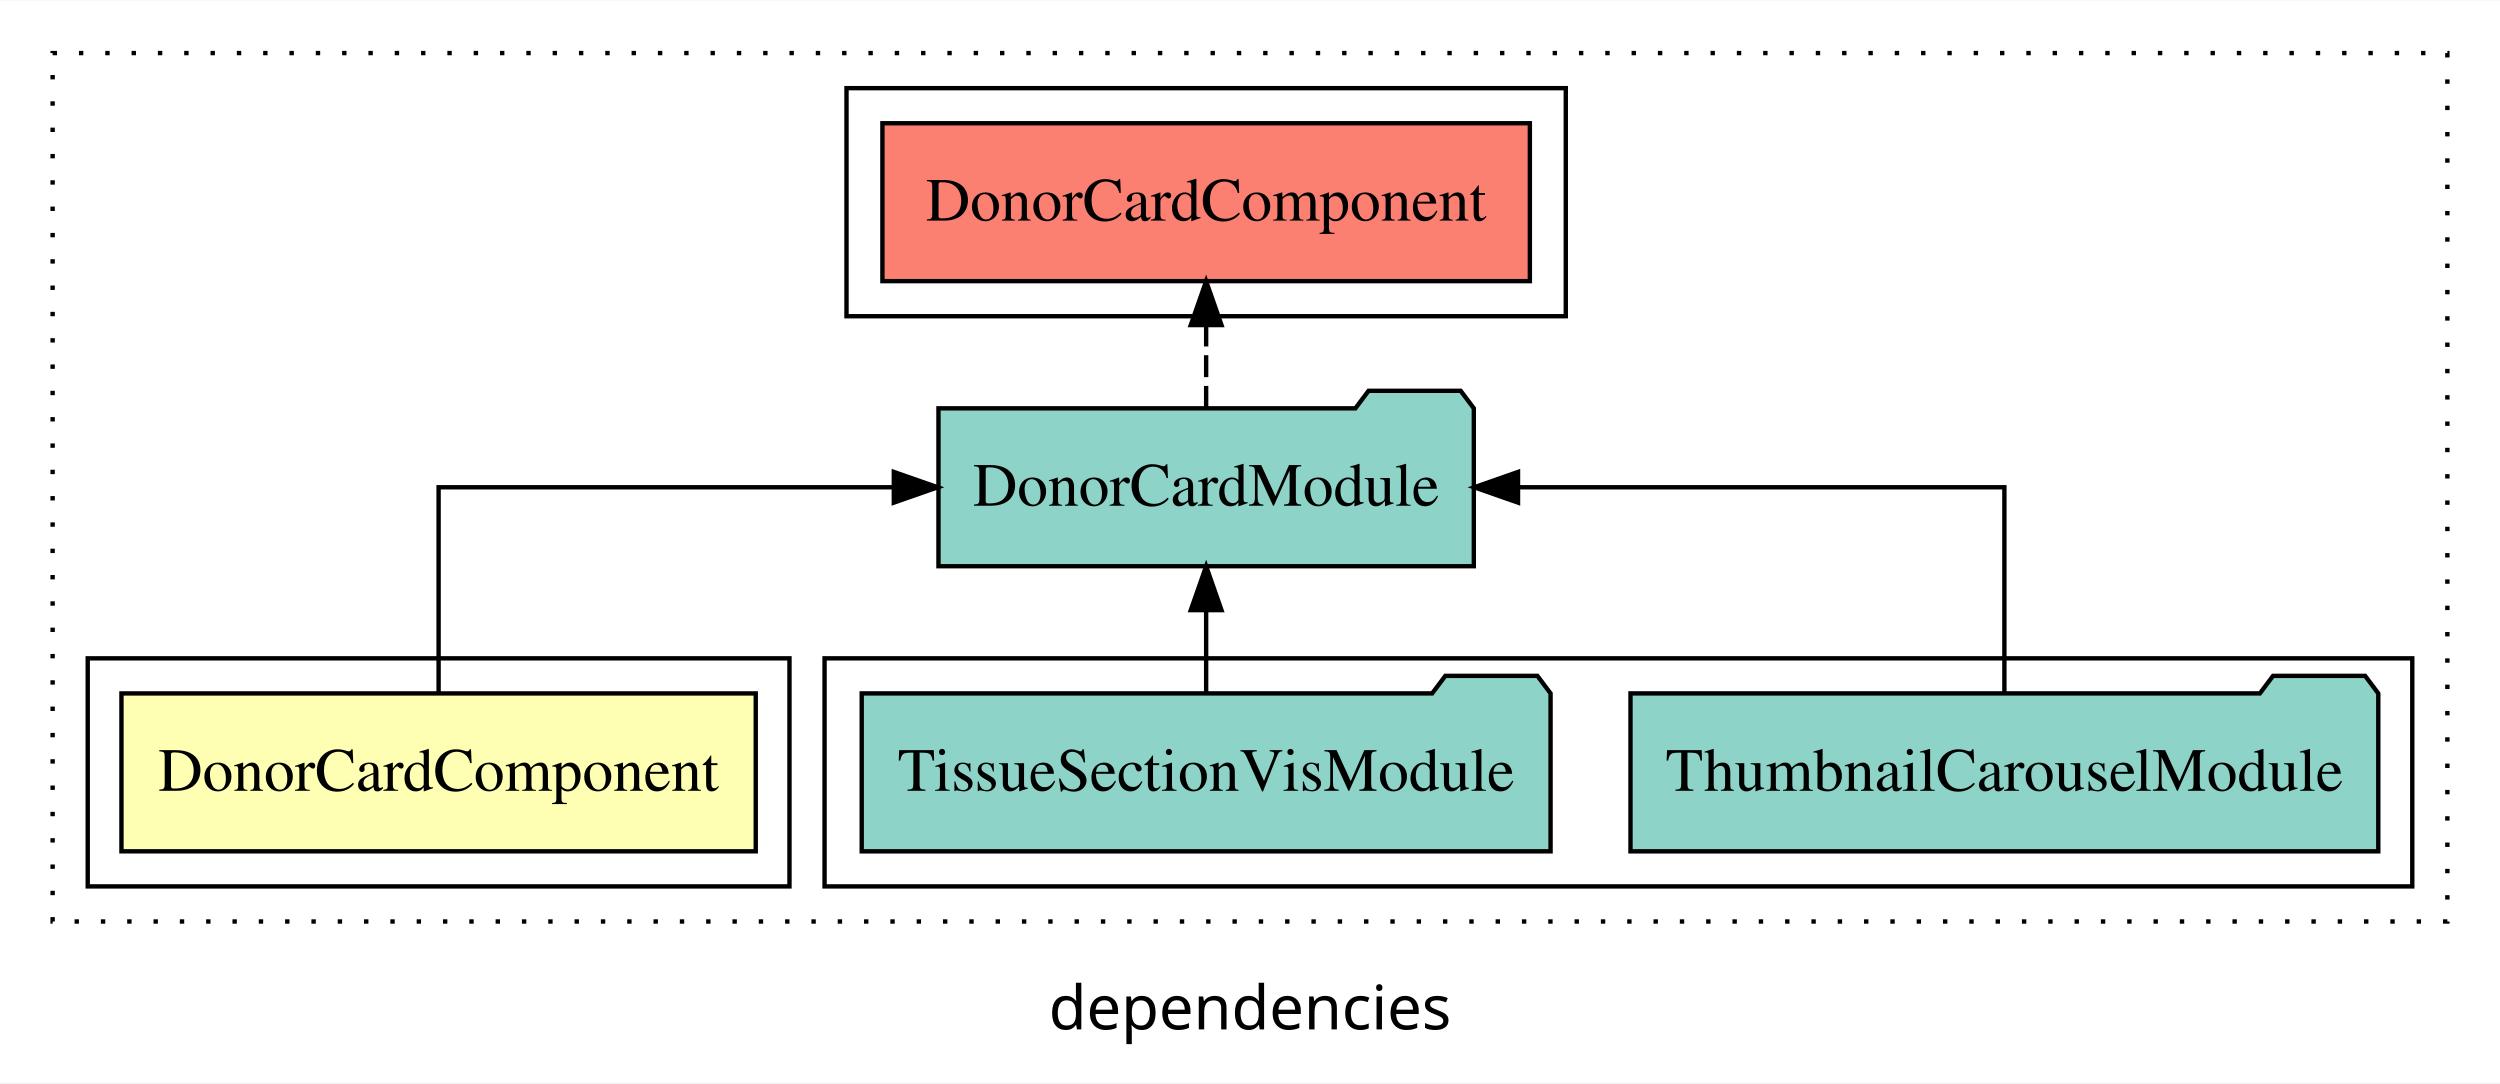
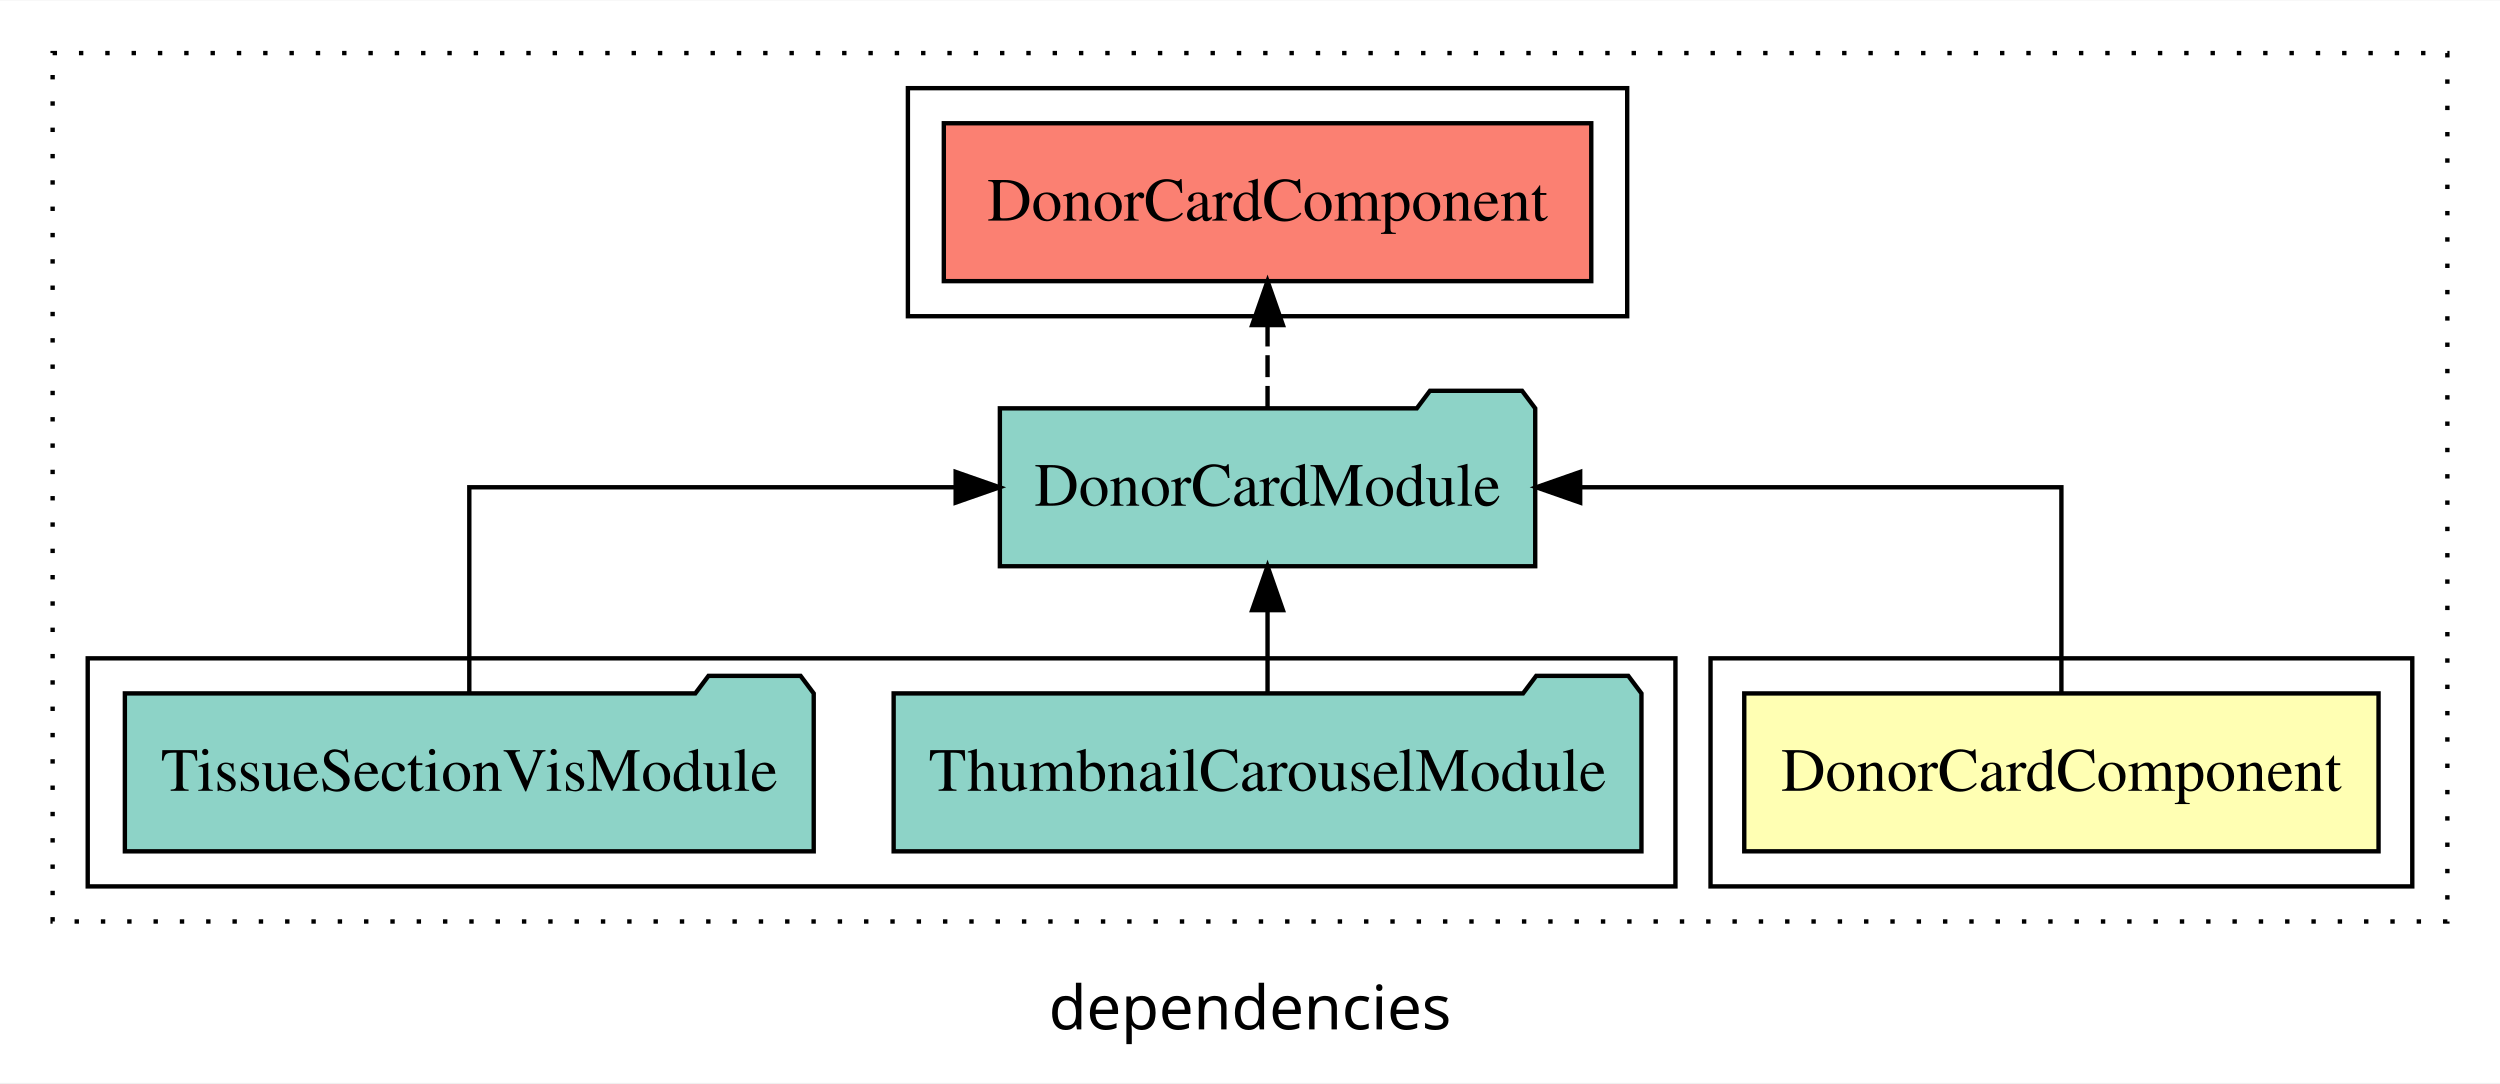
<svg xmlns="http://www.w3.org/2000/svg" width="570pt" height="247pt" viewBox="0.00 0.00 570.00 246.80">
  <g id="graph0" class="graph" transform="scale(1 1) rotate(0) translate(4 242.8)">
    <polygon fill="white" stroke="transparent" points="-4,4 -4,-242.8 566,-242.8 566,4 -4,4" />
    <text text-anchor="middle" x="281" y="-8.2" font-family="sans-serif" font-size="14.00">dependencies</text>
    <g id="clust1" class="cluster">
      <polygon fill="none" stroke="black" stroke-dasharray="1,5" points="8,-32.8 8,-230.8 554,-230.8 554,-32.8 8,-32.8" />
    </g>
+     <g id="clust2" class="cluster">
+       <polygon fill="none" stroke="black" points="386,-40.8 386,-92.8 546,-92.8 546,-40.8 386,-40.8" />
+     </g>
    <g id="clust4" class="cluster">
-       <polygon fill="none" stroke="black" points="184,-40.8 184,-92.8 546,-92.8 546,-40.8 184,-40.8" />
-     </g>
-     <g id="clust2" class="cluster">
-       <polygon fill="none" stroke="black" points="16,-40.8 16,-92.8 176,-92.8 176,-40.8 16,-40.8" />
+       <polygon fill="none" stroke="black" points="16,-40.8 16,-92.8 378,-92.8 378,-40.8 16,-40.8" />
    </g>
    <g id="clust5" class="cluster">
-       <polygon fill="none" stroke="black" points="189,-170.8 189,-222.8 353,-222.8 353,-170.8 189,-170.8" />
+       <polygon fill="none" stroke="black" points="203,-170.8 203,-222.8 367,-222.8 367,-170.8 203,-170.8" />
    </g>
    <g id="node1" class="node">
-       <polygon fill="#ffffb3" stroke="black" points="168.31,-84.8 23.69,-84.8 23.69,-48.8 168.31,-48.8 168.31,-84.8" />
-       <text text-anchor="middle" x="96" y="-62.6" font-family="Times,serif" font-size="14.00">DonorCardComponent</text>
+       <polygon fill="#ffffb3" stroke="black" points="538.31,-84.8 393.69,-84.8 393.69,-48.8 538.31,-48.8 538.31,-84.8" />
+       <text text-anchor="middle" x="466" y="-62.6" font-family="Times,serif" font-size="14.00">DonorCardComponent</text>
    </g>
    <g id="node2" class="node">
-       <polygon fill="#8dd3c7" stroke="black" points="332.03,-149.8 329.03,-153.8 308.03,-153.8 305.03,-149.8 209.97,-149.8 209.97,-113.8 332.03,-113.8 332.03,-149.8" />
-       <text text-anchor="middle" x="271" y="-127.6" font-family="Times,serif" font-size="14.00">DonorCardModule</text>
+       <polygon fill="#8dd3c7" stroke="black" points="346.03,-149.8 343.03,-153.8 322.03,-153.8 319.03,-149.8 223.97,-149.8 223.97,-113.8 346.03,-113.8 346.03,-149.8" />
+       <text text-anchor="middle" x="285" y="-127.6" font-family="Times,serif" font-size="14.00">DonorCardModule</text>
    </g>
    <g id="edge1" class="edge">
-       <path fill="none" stroke="black" d="M96,-84.91C96,-104.14 96,-131.8 96,-131.8 96,-131.8 199.79,-131.8 199.79,-131.8" />
-       <polygon fill="black" stroke="black" points="199.79,-135.3 209.79,-131.8 199.79,-128.3 199.79,-135.3" />
+       <path fill="none" stroke="black" d="M466,-84.91C466,-104.14 466,-131.8 466,-131.8 466,-131.8 356.28,-131.8 356.28,-131.8" />
+       <polygon fill="black" stroke="black" points="356.28,-128.3 346.28,-131.8 356.28,-135.3 356.28,-128.3" />
    </g>
    <g id="node5" class="node">
-       <polygon fill="#fb8072" stroke="black" points="344.81,-214.8 197.19,-214.8 197.19,-178.8 344.81,-178.8 344.81,-214.8" />
-       <text text-anchor="middle" x="271" y="-192.6" font-family="Times,serif" font-size="14.00">DonorCardComponent </text>
+       <polygon fill="#fb8072" stroke="black" points="358.81,-214.8 211.19,-214.8 211.19,-178.8 358.81,-178.8 358.81,-214.8" />
+       <text text-anchor="middle" x="285" y="-192.6" font-family="Times,serif" font-size="14.00">DonorCardComponent </text>
    </g>
    <g id="edge4" class="edge">
-       <path fill="none" stroke="black" stroke-dasharray="5,2" d="M271,-149.91C271,-149.91 271,-168.79 271,-168.79" />
-       <polygon fill="black" stroke="black" points="267.5,-168.79 271,-178.79 274.5,-168.79 267.5,-168.79" />
+       <path fill="none" stroke="black" stroke-dasharray="5,2" d="M285,-149.91C285,-149.91 285,-168.79 285,-168.79" />
+       <polygon fill="black" stroke="black" points="281.5,-168.79 285,-178.79 288.5,-168.79 281.5,-168.79" />
    </g>
    <g id="node3" class="node">
-       <polygon fill="#8dd3c7" stroke="black" points="538.25,-84.8 535.25,-88.8 514.25,-88.8 511.25,-84.8 367.75,-84.8 367.75,-48.8 538.25,-48.8 538.25,-84.8" />
-       <text text-anchor="middle" x="453" y="-62.6" font-family="Times,serif" font-size="14.00">ThumbnailCarouselModule</text>
+       <polygon fill="#8dd3c7" stroke="black" points="370.25,-84.8 367.25,-88.8 346.25,-88.8 343.25,-84.8 199.75,-84.8 199.75,-48.8 370.25,-48.8 370.25,-84.8" />
+       <text text-anchor="middle" x="285" y="-62.6" font-family="Times,serif" font-size="14.00">ThumbnailCarouselModule</text>
    </g>
    <g id="edge2" class="edge">
-       <path fill="none" stroke="black" d="M453,-84.91C453,-104.14 453,-131.8 453,-131.8 453,-131.8 342.11,-131.8 342.11,-131.8" />
-       <polygon fill="black" stroke="black" points="342.11,-128.3 332.11,-131.8 342.11,-135.3 342.11,-128.3" />
+       <path fill="none" stroke="black" d="M285,-84.91C285,-84.91 285,-103.79 285,-103.79" />
+       <polygon fill="black" stroke="black" points="281.5,-103.79 285,-113.79 288.5,-103.79 281.5,-103.79" />
    </g>
    <g id="node4" class="node">
-       <polygon fill="#8dd3c7" stroke="black" points="349.53,-84.8 346.53,-88.8 325.53,-88.8 322.53,-84.8 192.47,-84.8 192.47,-48.8 349.53,-48.8 349.53,-84.8" />
-       <text text-anchor="middle" x="271" y="-62.6" font-family="Times,serif" font-size="14.00">TissueSectionVisModule</text>
+       <polygon fill="#8dd3c7" stroke="black" points="181.53,-84.8 178.53,-88.8 157.53,-88.8 154.53,-84.8 24.47,-84.8 24.47,-48.8 181.53,-48.8 181.53,-84.8" />
+       <text text-anchor="middle" x="103" y="-62.6" font-family="Times,serif" font-size="14.00">TissueSectionVisModule</text>
    </g>
    <g id="edge3" class="edge">
-       <path fill="none" stroke="black" d="M271,-84.91C271,-84.91 271,-103.79 271,-103.79" />
-       <polygon fill="black" stroke="black" points="267.5,-103.79 271,-113.79 274.5,-103.79 267.5,-103.79" />
+       <path fill="none" stroke="black" d="M103,-84.91C103,-104.14 103,-131.8 103,-131.8 103,-131.8 213.89,-131.8 213.89,-131.8" />
+       <polygon fill="black" stroke="black" points="213.89,-135.3 223.89,-131.8 213.89,-128.3 213.89,-135.3" />
    </g>
  </g>
</svg>
